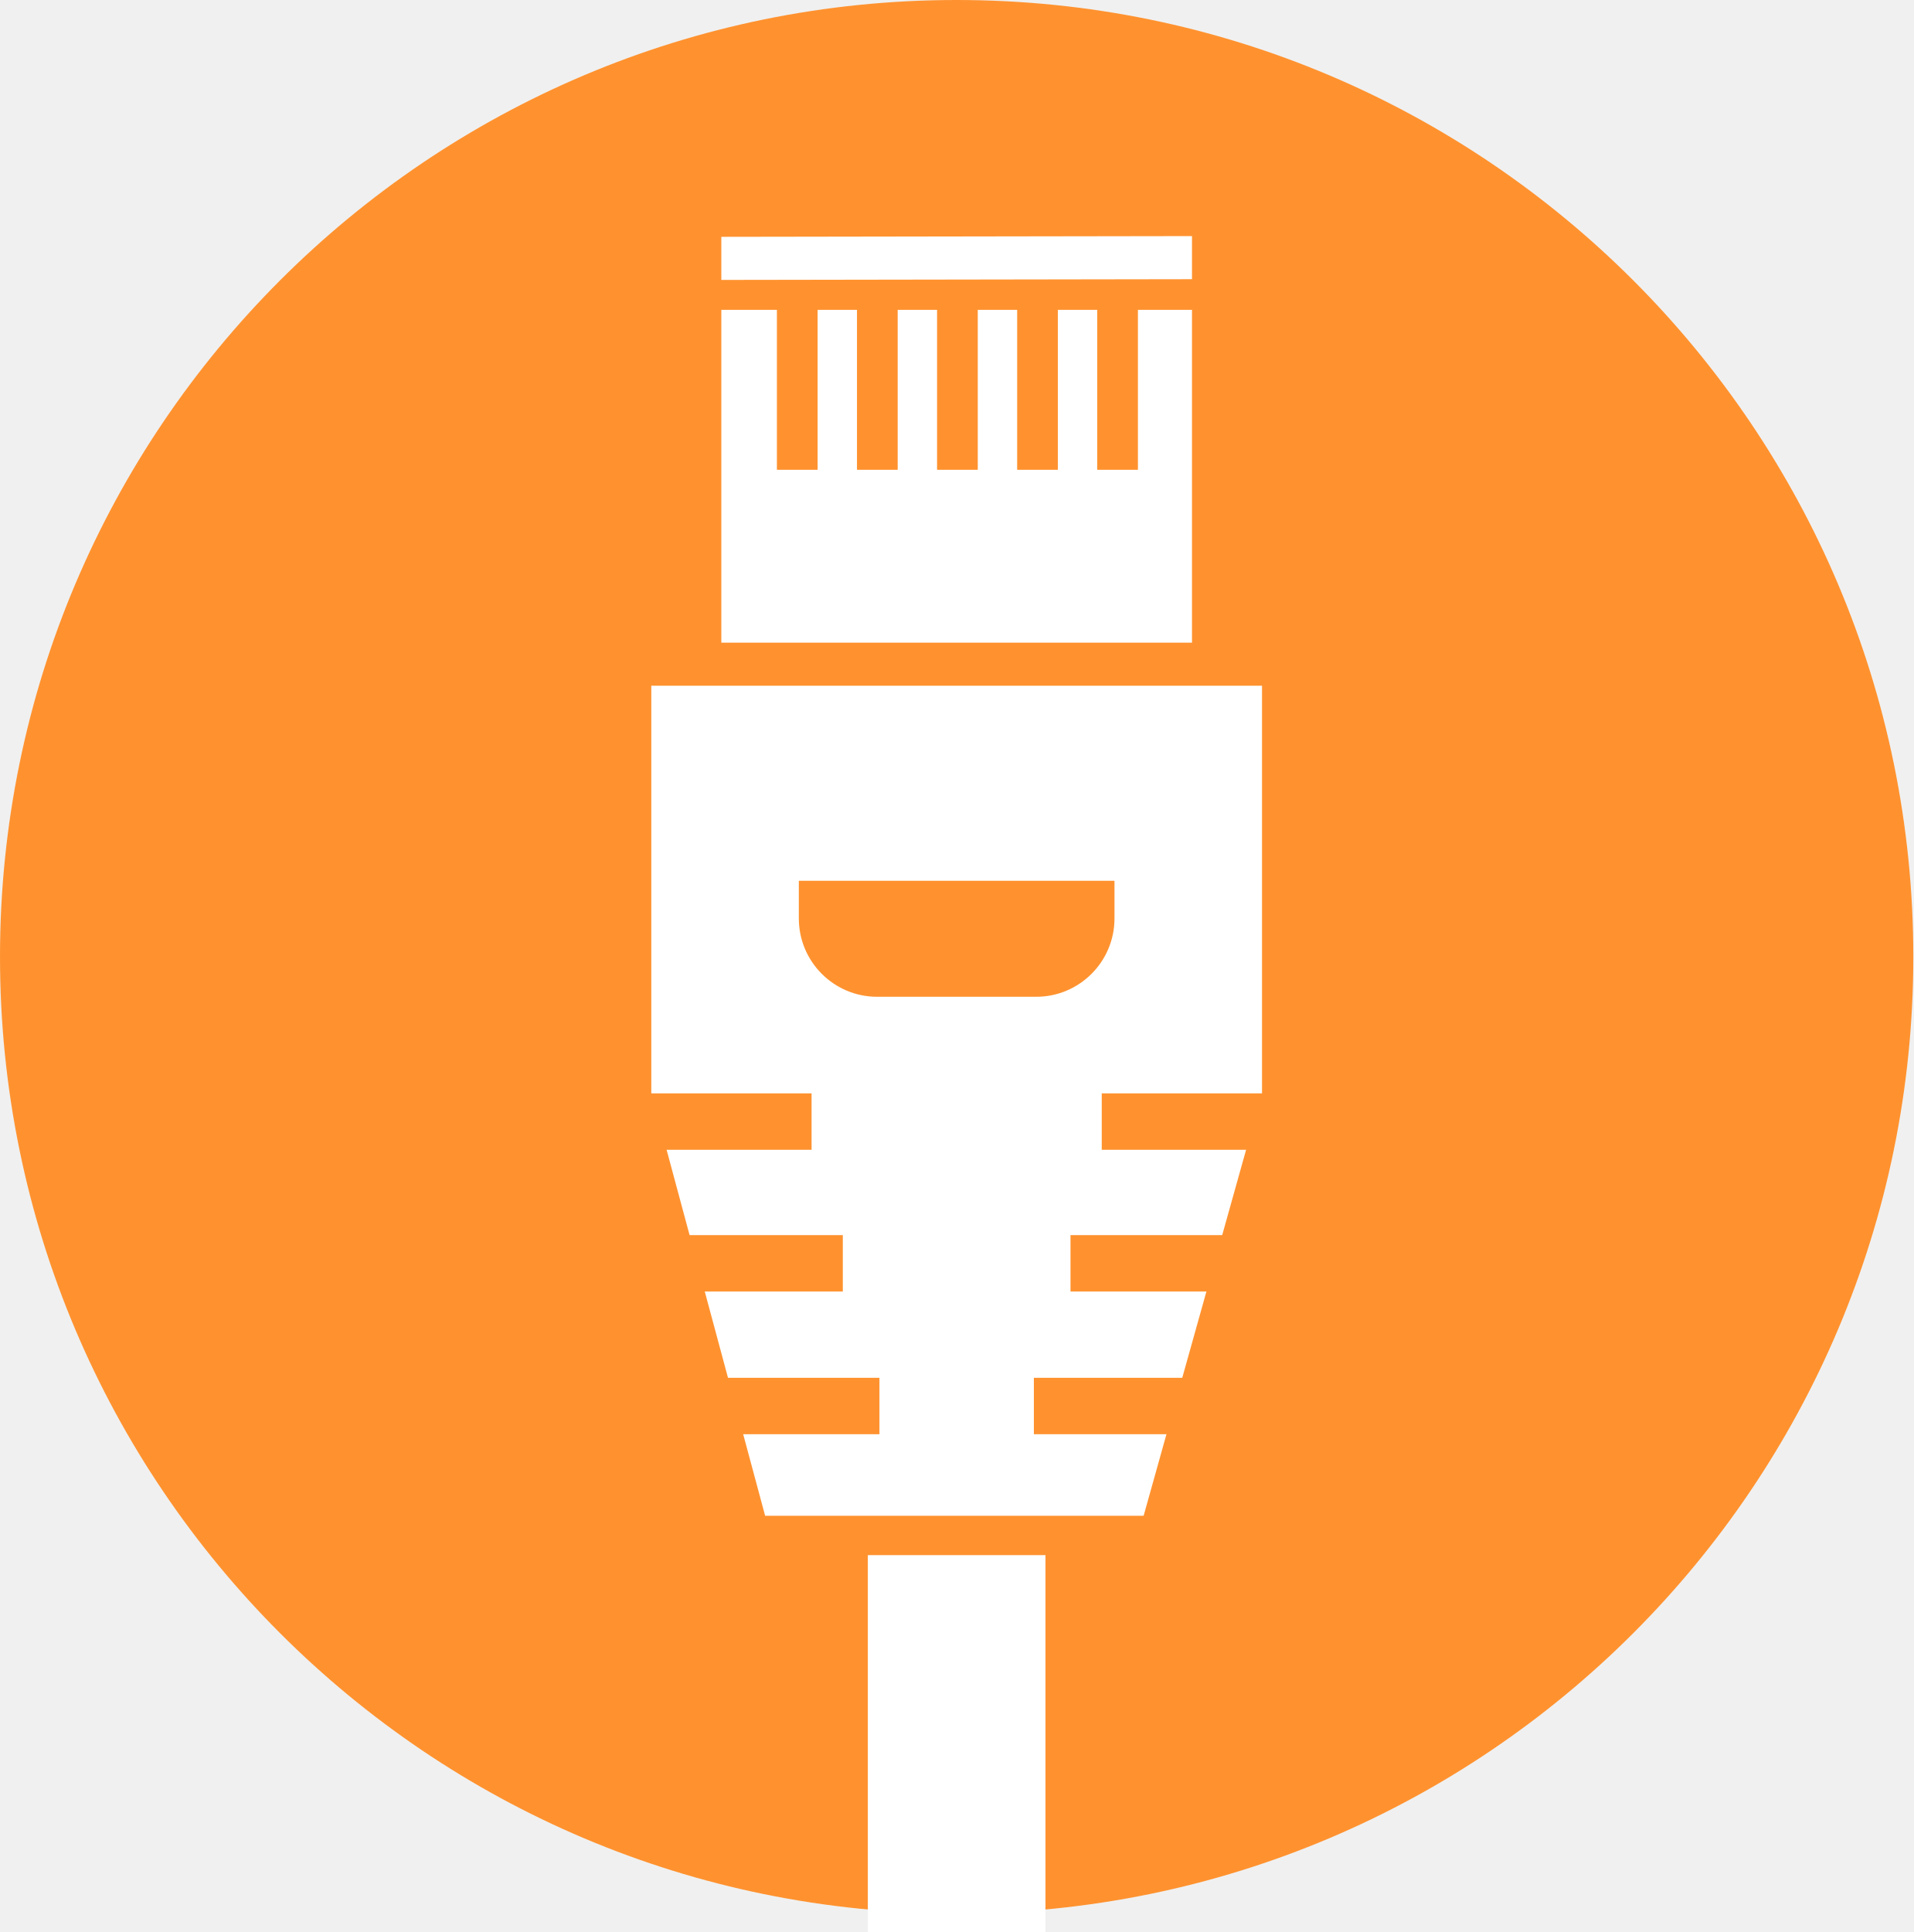
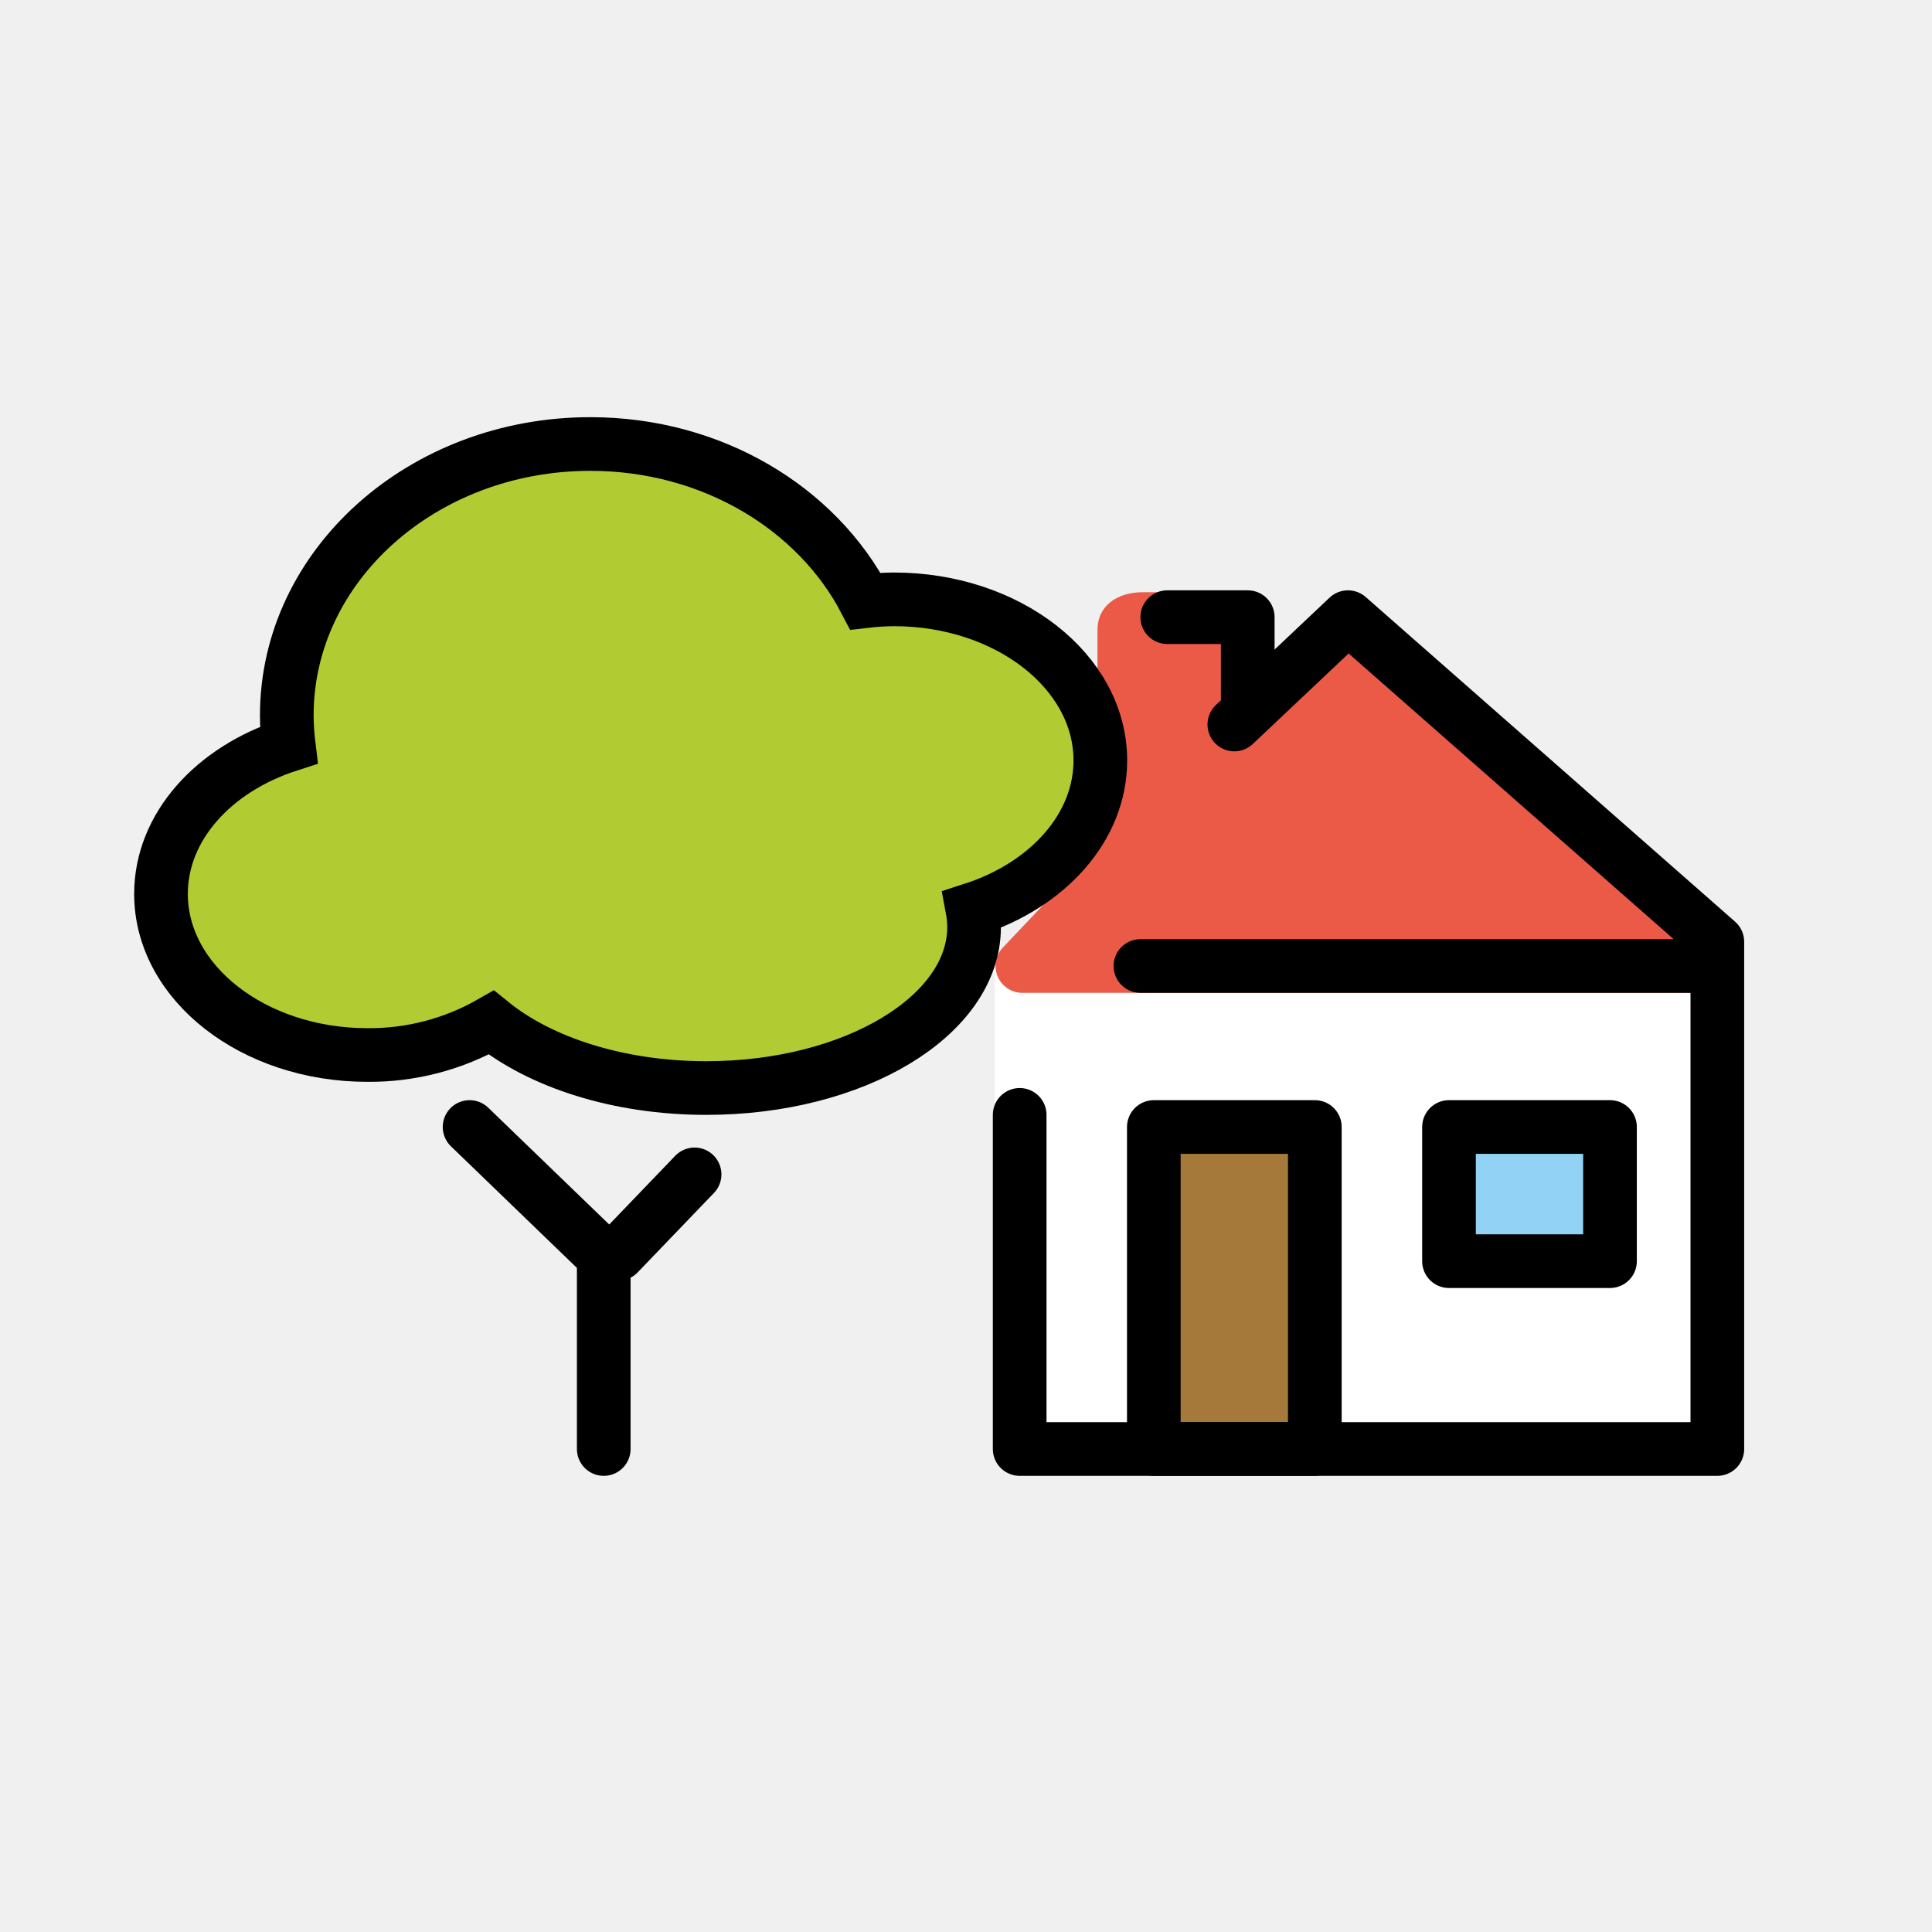
- <svg xmlns="http://www.w3.org/2000/svg" id="Layer_2" width="610.854" height="616.745" viewBox="0 0 610.854 616.745">
-   <defs>
-     <style>.cls-1{fill:#ff922f;}.cls-2{fill:#fff;}</style>
-   </defs>
-   <g id="Layer_2-2">
-     <circle class="cls-1" cx="305.427" cy="305.427" r="305.427" />
+ <svg xmlns="http://www.w3.org/2000/svg" id="emoji" viewBox="0 0 72 72" version="1.1">
+   <g id="color">
+     <rect x="37.075" y="36.053" width="26.884" height="18.114" fill="#FFFFFF" />
+     <polygon fill="#EA5A47" stroke="#EA5A47" stroke-linecap="round" stroke-linejoin="round" stroke-miterlimit="10" stroke-width="2" points="50.235,23.2 38.1,36 63.5,36" />
+     <path fill="#EA5A47" d="M47.3,26l-6.4,6.059v-8.573c0-0.931,0.755-1.416,1.686-1.416h3.028 c0.931,0,1.686,0.485,1.686,1.416C47.3,23.486,47.3,26,47.3,26z" />
+     <rect x="43" y="42" width="6" height="12" fill="#A57939" />
+     <rect x="54" y="42" width="6" height="5" fill="#92D3F5" />
+     <path fill="#B1CC33" d="M41.006,28.339c0-3.312-3.445-6.003-7.694-6.003c-0.355,0.003-0.71,0.025-1.062,0.066 c-1.8-3.455-5.707-5.855-10.25-5.855c-6.248,0-11.312,4.529-11.312,10.114c0.001,0.369,0.025,0.738,0.07,1.104 C7.966,28.666,6,30.81,6,33.314c0,3.312,3.445,6.003,7.694,6.003c1.615,0.014,3.206-0.402,4.614-1.207 c1.818,1.477,4.726,2.438,8.015,2.438c5.511,0,9.978-2.688,9.978-6.003c-0.001-0.219-0.021-0.438-0.061-0.653 C39.036,32.99,41.006,30.845,41.006,28.339z" />
  </g>
-   <g id="Layer_4">
-     <rect class="cls-2" x="277.07" y="496.439" width="56.713" height="120.306" />
-     <polygon class="cls-2" points="244.28 483.866 365.121 483.866 402.917 348.885 402.917 218.911 207.936 218.911 207.936 348.885 244.28 483.866" />
-     <path class="cls-2" d="M230.294,98.911v106.242h150.268v-106.242s-150.726,0-150.268,0Z" />
-     <polygon class="cls-2" points="380.561 89.127 230.292 89.357 230.292 75.599 380.561 75.369 380.561 89.127" />
-   </g>
-   <g id="Layer_5">
-     <rect class="cls-1" x="200.408" y="349.032" width="205.299" height="18.006" />
-     <rect class="cls-1" x="200.408" y="394.28" width="205.299" height="18.006" />
-     <rect class="cls-1" x="200.408" y="439.834" width="205.299" height="18.006" />
-     <path class="cls-1" d="M255.038,281.166h100.777v12.032c0,13.798-11.202,25-25,25h-50.777c-13.798,0-25-11.202-25-25v-12.032h0Z" />
-     <rect class="cls-1" x="248.038" y="97.611" width="12.994" height="52.357" />
-     <rect class="cls-1" x="273.605" y="97.611" width="12.994" height="52.357" />
-     <rect class="cls-1" x="299.172" y="97.611" width="12.994" height="52.357" />
-     <rect class="cls-1" x="324.739" y="97.611" width="12.994" height="52.357" />
-     <rect class="cls-1" x="350.306" y="97.611" width="12.994" height="52.357" />
-   </g>
-   <g id="Layer_6">
-     <rect class="cls-2" x="259.108" y="345.025" width="92.637" height="31.185" />
-     <rect class="cls-2" x="269.083" y="391.115" width="72.688" height="26.14" />
-     <rect class="cls-2" x="280.777" y="435.14" width="49.299" height="24.076" />
+   <g id="hair" />
+   <g id="skin" />
+   <g id="skin-shadow" />
+   <g id="line">
+     <polyline fill="none" stroke="#000000" stroke-linecap="round" stroke-linejoin="round" stroke-miterlimit="10" stroke-width="2" points="46,27 50.235,23 64,35.098 64,54 38,54 38,41.548" />
+     <rect x="43" y="42" width="6" height="12" fill="none" stroke="#000000" stroke-linecap="round" stroke-linejoin="round" stroke-miterlimit="10" stroke-width="2" />
+     <rect x="54" y="42" width="6" height="5" fill="none" stroke="#000000" stroke-linecap="round" stroke-linejoin="round" stroke-miterlimit="10" stroke-width="2" />
+     <polyline fill="none" stroke="#000000" stroke-linecap="round" stroke-linejoin="round" stroke-miterlimit="10" stroke-width="2" points="43.5,23 46.5,23 46.5,26" />
+     <path fill="none" stroke="#000000" stroke-miterlimit="10" stroke-width="2" d="M31.245,39.34" />
+     <polyline fill="none" stroke="#000000" stroke-linecap="round" stroke-linejoin="round" stroke-width="2" points="22.5,54 22.5,46.827 17.5,42" />
+     <line x1="23.041" x2="25.885" y1="46.727" y2="43.766" fill="none" stroke="#000000" stroke-linecap="round" stroke-linejoin="round" stroke-width="2" />
+     <path fill="none" stroke="#000000" stroke-linecap="round" stroke-miterlimit="10" stroke-width="2" d="M41.006,28.339 c0-3.312-3.445-6.003-7.694-6.003c-0.355,0.003-0.71,0.025-1.062,0.066c-1.8-3.455-5.707-5.855-10.25-5.855 c-6.248,0-11.312,4.529-11.312,10.114c0.001,0.369,0.025,0.738,0.07,1.104C7.966,28.666,6,30.81,6,33.314 c0,3.312,3.445,6.003,7.694,6.003c1.615,0.014,3.206-0.402,4.614-1.207c1.818,1.477,4.726,2.438,8.015,2.438 c5.511,0,9.978-2.688,9.978-6.003c-0.001-0.219-0.021-0.438-0.061-0.653 C39.036,32.99,41.006,30.845,41.006,28.339z" />
+     <line x1="63.5" x2="42.5" y1="36" y2="36" fill="none" stroke="#000000" stroke-linecap="round" stroke-linejoin="round" stroke-miterlimit="10" stroke-width="2" />
  </g>
</svg>
